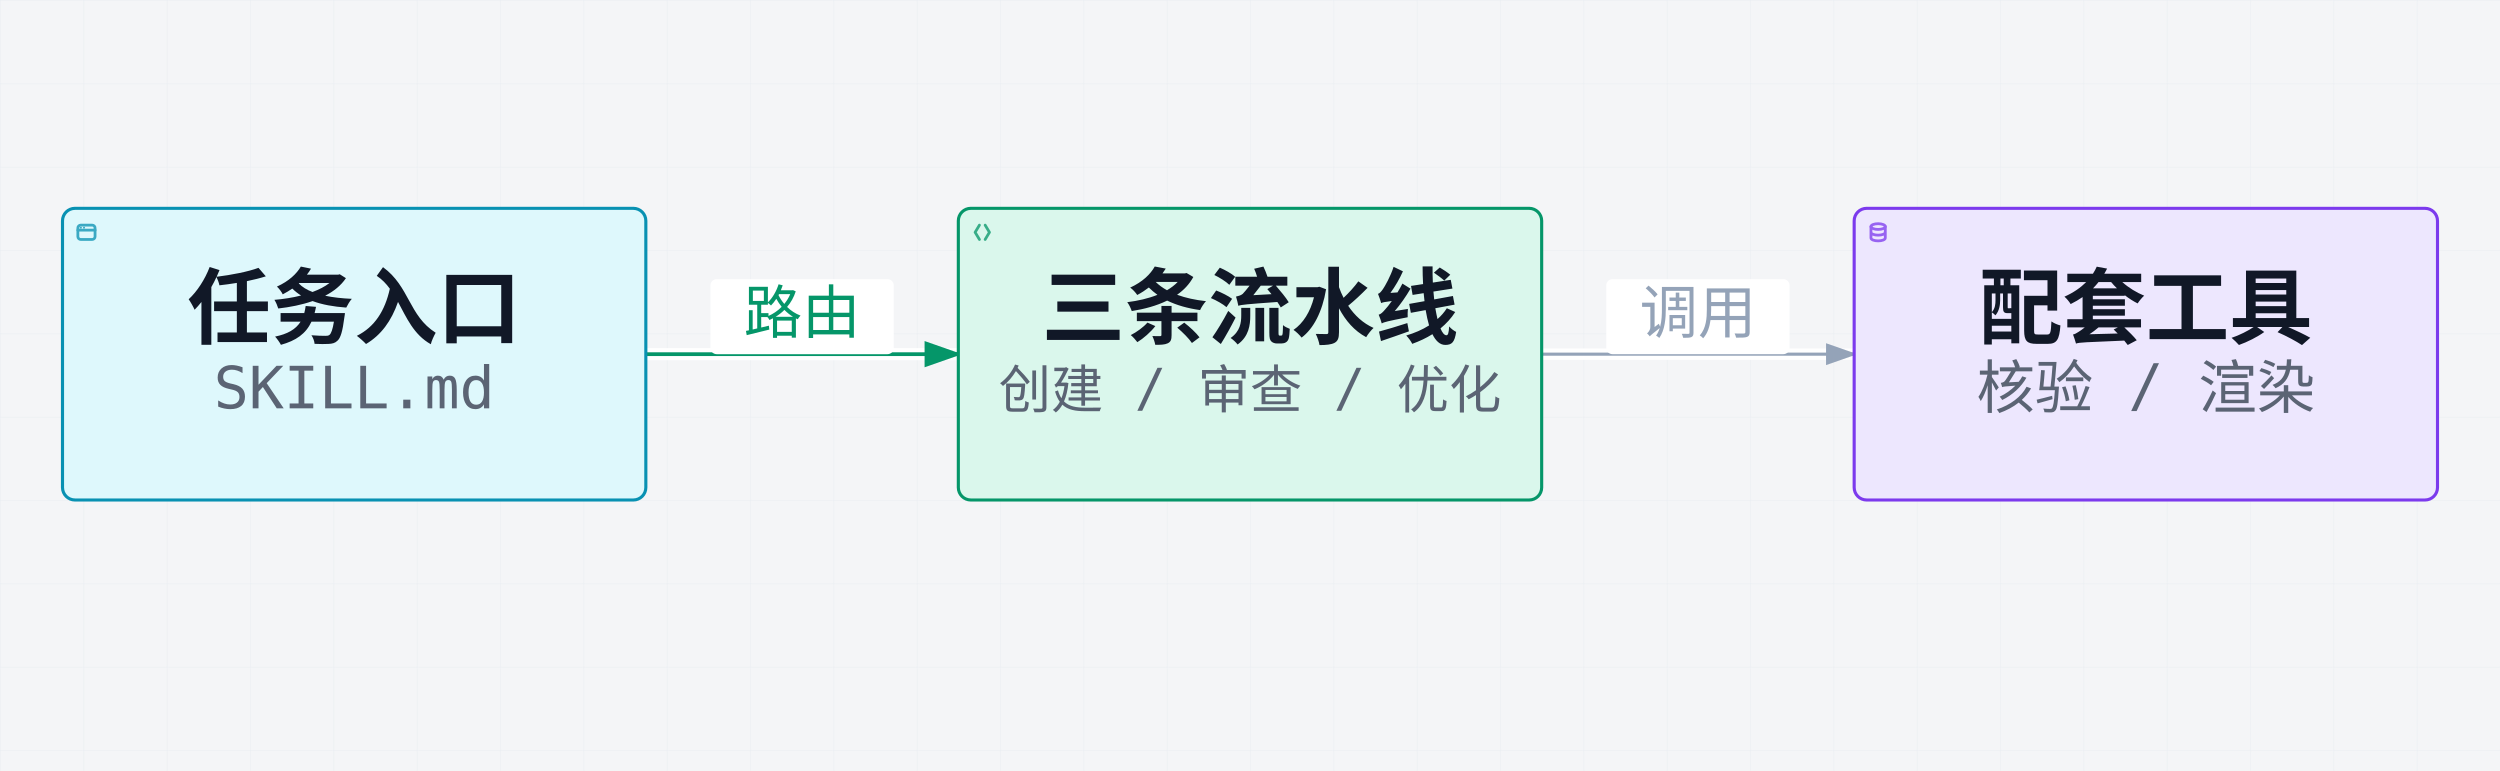
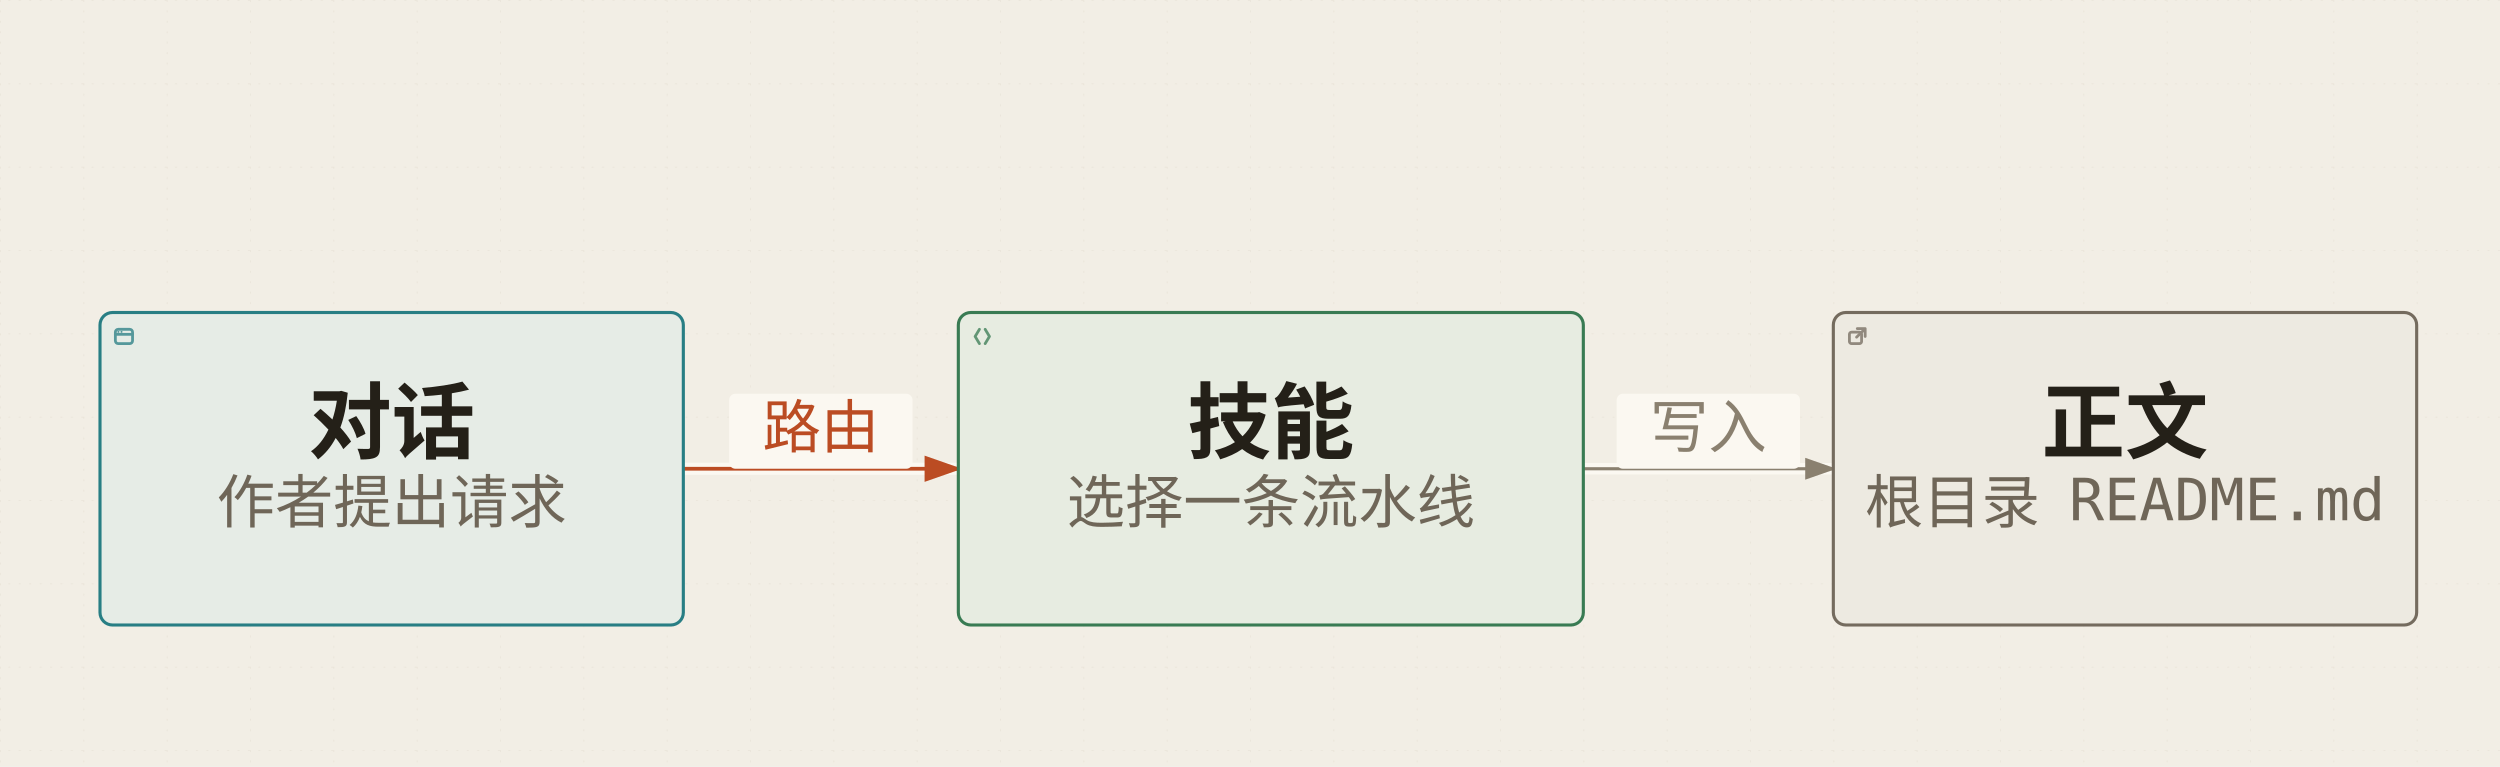
- <svg xmlns="http://www.w3.org/2000/svg" width="1200" height="370" viewBox="0 0 1200 370" data-theme="light" role="img" lang="zh-CN" aria-labelledby="archify-diagram-title archify-diagram-description" data-preset="classic" data-quality-profile="showcase" data-diagram-type="architecture" data-reader-fit="authored-height">
+ <svg xmlns="http://www.w3.org/2000/svg" width="1200" height="368" viewBox="0 0 1200 368" data-theme="light" role="img" lang="zh-CN" aria-labelledby="archify-diagram-title archify-diagram-description" data-preset="editorial" data-quality-profile="showcase" data-reader-fit="intrinsic-height" data-reader-min-text="7.5" data-reader-primary-text="14">
  <style>

svg {
  font-family: 'JetBrains Mono', ui-monospace, SFMono-Regular, Menlo, Consolas, 'DejaVu Sans Mono', 'Liberation Mono', 'Noto Sans Mono CJK SC', 'PingFang SC', 'Hiragino Sans GB', 'Microsoft YaHei', monospace;
}

.c-grid {
-   stroke: #e9edf2;
+   stroke: #d8d0c2;
  fill: none;
}

.c-mask {
-   fill: #ffffff;
+   fill: #fbf8f1;
  stroke: none;
}

.c-lane-rule {
-   stroke: #cbd5e1;
+   stroke: #b8aa94;
  fill: none;
  opacity: 0.7;
}

.c-lane-wash {
-   fill: rgba(248, 250, 252, 0.65);
+   fill: rgba(229, 221, 207, 0.42);
  stroke: none;
}

.c-frontend {
-   fill: rgba(34, 211, 238, 0.15);
-   stroke: #0891b2;
+   fill: rgba(31, 117, 126, 0.09);
+   stroke: #287e84;
}

.c-backend {
-   fill: rgba(52, 211, 153, 0.18);
-   stroke: #059669;
+   fill: rgba(42, 119, 75, 0.09);
+   stroke: #397b53;
}

.c-database {
-   fill: rgba(167, 139, 250, 0.2);
-   stroke: #7c3aed;
+   fill: rgba(105, 75, 130, 0.09);
+   stroke: #765d86;
}

.c-cloud {
-   fill: rgba(251, 191, 36, 0.18);
-   stroke: #d97706;
+   fill: rgba(157, 103, 31, 0.1);
+   stroke: #9a671f;
}

.c-security {
-   fill: rgba(251, 113, 133, 0.15);
-   stroke: #e11d48;
+   fill: rgba(153, 58, 52, 0.09);
+   stroke: #9e463f;
}

.c-messagebus {
-   fill: rgba(251, 146, 60, 0.15);
-   stroke: #ea580c;
+   fill: rgba(182, 70, 27, 0.09);
+   stroke: #ad4b25;
}

.c-external {
-   fill: rgba(148, 163, 184, 0.18);
-   stroke: #64748b;
+   fill: rgba(101, 91, 75, 0.09);
+   stroke: #746b5e;
}

.t-primary {
-   fill: #111827;
+   fill: #242018;
}

.t-muted {
-   fill: #5b6474;
+   fill: #6f6658;
}

.t-dim {
-   fill: #9aa3b2;
+   fill: #a09788;
}

.t-frontend {
-   fill: #0891b2;
+   fill: #287e84;
}

.t-backend {
-   fill: #059669;
+   fill: #397b53;
}

.t-database {
-   fill: #7c3aed;
+   fill: #765d86;
}

.t-cloud {
-   fill: #d97706;
+   fill: #9a671f;
}

.t-security {
-   fill: #e11d48;
+   fill: #9e463f;
}

.t-messagebus {
-   fill: #ea580c;
+   fill: #ad4b25;
}

.t-external {
-   fill: #64748b;
+   fill: #746b5e;
}

.t-edge-default {
-   fill: #94a3b8;
+   fill: #8a806f;
}

.t-edge-emphasis {
-   fill: #059669;
+   fill: #bb4c23;
}

.t-edge-security {
-   fill: #e11d48;
+   fill: #9e463f;
}

.t-edge-dashed {
-   fill: #7c3aed;
+   fill: #765d86;
}

svg .semantic-sigil {
  fill: none;
  stroke: currentColor;
  stroke-width: 1.35;
  stroke-linecap: round;
  stroke-linejoin: round;
  opacity: 0.76;
}

svg .semantic-sigil &gt; * {
  vector-effect: non-scaling-stroke;
}

svg .semantic-sigil .sigil-fill {
  fill: currentColor;
  stroke: none;
}

svg .s-frontend {
-   color: #0891b2;
+   color: #287e84;
}

svg .s-backend {
-   color: #059669;
+   color: #397b53;
}

svg .s-database {
-   color: #7c3aed;
+   color: #765d86;
}

svg .s-cloud {
-   color: #d97706;
+   color: #9a671f;
}

svg .s-security {
-   color: #e11d48;
+   color: #9e463f;
}

svg .s-messagebus {
-   color: #ea580c;
+   color: #ad4b25;
}

svg .s-external {
-   color: #64748b;
+   color: #746b5e;
}

svg .brand-mark-badge {
  fill: #fff;
  stroke: none;
}

svg .brand-mark-frame {
  fill: none;
  stroke: #cbd5e1;
  stroke-width: 0.8;
  vector-effect: non-scaling-stroke;
}

svg .brand-mark-fallback {
  fill: none;
  stroke: #475569;
  stroke-width: 1.15;
  stroke-linecap: round;
  stroke-linejoin: round;
}

svg[data-preset="blueprint"] .brand-mark-badge,
svg[data-preset="blueprint"] .brand-mark-frame {
  rx: 1px;
}

svg [data-detail-anchor] {
  transform-box: fill-box;
  transform-origin: center;
}

.a-default {
-   stroke: #94a3b8;
+   stroke: #8a806f;
  fill: none;
}

.a-emphasis {
-   stroke: #059669;
+   stroke: #bb4c23;
  fill: none;
}

.a-security {
-   stroke: #e11d48;
+   stroke: #9e463f;
  fill: none;
  stroke-dasharray: 5,5;
}

.a-dashed {
-   stroke: #7c3aed;
+   stroke: #765d86;
  fill: none;
  stroke-dasharray: 4,4;
}

.m-default {
-   fill: #94a3b8;
+   fill: #8a806f;
}

.m-emphasis {
-   fill: #059669;
+   fill: #bb4c23;
}

.m-security {
-   fill: #e11d48;
+   fill: #9e463f;
}

.m-dashed {
-   fill: #7c3aed;
+   fill: #765d86;
}

svg [data-node-id] &gt; .c-mask {
  fill-opacity: 1;
}

svg[data-preset="editorial"] .c-grid {
  stroke-dasharray: 1 4;
  opacity: 0.48;
}

svg[data-preset="editorial"] .c-region {
  fill: rgba(251, 191, 36, 0.05);
  stroke-dasharray: 9 4;
}

svg[data-preset="blueprint"] .c-grid {
  stroke-dasharray: 1 3;
  opacity: 0.78;
}

svg[data-preset="blueprint"] .c-region {
  fill: rgba(251, 191, 36, 0.05);
  stroke-dasharray: 12 4 2 4;
}

svg[data-preset="blueprint"] .c-security-group,
svg[data-preset="blueprint"] .c-lane {
  stroke-dasharray: 7 3;
}

.c-security-group {
  fill: transparent;
-   stroke: #e11d48;
+   stroke: #9e463f;
  stroke-dasharray: 4,4;
}

.c-region {
  fill: rgba(251, 191, 36, 0.05);
-   stroke: #d97706;
+   stroke: #9a671f;
  stroke-dasharray: 8,4;
}

.c-lane {
-   fill: rgba(248, 250, 252, 0.65);
-   stroke: #cbd5e1;
+   fill: rgba(229, 221, 207, 0.42);
+   stroke: #b8aa94;
  stroke-dasharray: 6,6;
}
</style>
-   <rect width="1200" height="370" fill="#f4f5f7" />
+   <rect width="1200" height="368" fill="#f2eee5" />
  <g id="diagram-content" transform="scale(1)">
    <defs>
      <marker id="arrowhead" markerWidth="10" markerHeight="7" refX="9" refY="3.5" orient="auto">
        <polygon points="0 0, 10 3.5, 0 7" class="m-default" />
      </marker>
      <marker id="arrowhead-emphasis" markerWidth="10" markerHeight="7" refX="9" refY="3.5" orient="auto">
        <polygon points="0 0, 10 3.5, 0 7" class="m-emphasis" />
      </marker>
      <marker id="arrowhead-security" markerWidth="10" markerHeight="7" refX="9" refY="3.5" orient="auto">
        <polygon points="0 0, 10 3.5, 0 7" class="m-security" />
      </marker>
      <marker id="arrowhead-dashed" markerWidth="10" markerHeight="7" refX="9" refY="3.5" orient="auto">
        <polygon points="0 0, 10 3.5, 0 7" class="m-dashed" />
      </marker>
      <pattern id="grid" width="40" height="40" patternUnits="userSpaceOnUse">
        <path d="M 40 0 L 0 0 0 40" class="c-grid" stroke-width="0.5" />
      </pattern>
    </defs>
    <rect width="100%" height="100%" fill="url(#grid)" />
    <g data-graph-role="automatic-crossover">
-       <path data-graph-role="automatic-crossover-underlay" d="M 310 170 L 460 170" fill="none" stroke="#ffffff" stroke-width="5.8" stroke-linecap="round" stroke-linejoin="round" pointer-events="none" />
-       <path data-edge-from="entry" data-edge-to="pipelines" data-edge-label="路由" data-edge-key="0" data-edge-id="route" data-composition-points="310,170;460,170" data-composition-crossover="halo" data-composition-independent="true" d="M 310 170 L 460 170" class="a-emphasis" stroke-width="1.8" marker-end="url(#arrowhead-emphasis)" />
+       <path data-graph-role="automatic-crossover-underlay" d="M 328 225 L 460 225" fill="none" stroke="#fbf8f1" stroke-width="5.8" stroke-linecap="round" stroke-linejoin="round" pointer-events="none" />
+       <path data-edge-from="chat" data-edge-to="skill" data-edge-label="路由" data-edge-key="0" data-edge-id="choose" data-composition-points="328,225;460,225" data-composition-crossover="halo" data-composition-independent="true" d="M 328 225 L 460 225" class="a-emphasis" stroke-width="1.8" marker-end="url(#arrowhead-emphasis)" />
    </g>
    <g data-graph-role="automatic-crossover">
-       <path data-graph-role="automatic-crossover-underlay" d="M 740 170 L 890 170" fill="none" stroke="#ffffff" stroke-width="5.5" stroke-linecap="round" stroke-linejoin="round" pointer-events="none" />
-       <path data-edge-from="pipelines" data-edge-to="tools" data-edge-label="调用" data-edge-key="1" data-edge-id="invoke" data-composition-points="740,170;890,170" data-composition-crossover="halo" data-composition-independent="true" d="M 740 170 L 890 170" class="a-default" stroke-width="1.5" marker-end="url(#arrowhead)" />
-     </g>
-     <g id="node-entry" data-node-id="entry" data-node-label="任务入口" aria-label="聚焦任务入口，SKILL.md, 架构组件" data-node-kind="frontend" data-node-sublabel="SKILL.md" data-node-context="架构组件">
-       <rect x="30" y="100" width="280" height="140" rx="6" class="c-mask" />
-       <rect x="30" y="100" width="280" height="140" rx="6" class="c-frontend" stroke-width="1.5" />
-       <g aria-hidden="true" data-semantic-sigil="frontend" class="semantic-sigil s-frontend" transform="translate(36 106) scale(0.6875)">
+       <path data-graph-role="automatic-crossover-underlay" d="M 760 225 L 880 225" fill="none" stroke="#fbf8f1" stroke-width="5.5" stroke-linecap="round" stroke-linejoin="round" pointer-events="none" />
+       <path data-edge-from="skill" data-edge-to="page" data-edge-label="写入" data-edge-key="1" data-edge-id="write" data-composition-points="760,225;880,225" data-composition-crossover="halo" data-composition-independent="true" d="M 760 225 L 880 225" class="a-default" stroke-width="1.5" marker-end="url(#arrowhead)" />
+     </g>
+     <g id="node-chat" data-node-id="chat" data-node-label="对话" aria-label="聚焦对话，作者提出请求, 架构组件" data-node-kind="frontend" data-node-sublabel="作者提出请求" data-node-context="架构组件">
+       <rect x="48" y="150" width="280" height="150" rx="6" class="c-mask" />
+       <rect x="48" y="150" width="280" height="150" rx="6" class="c-frontend" stroke-width="1.5" />
+       <g aria-hidden="true" data-semantic-sigil="frontend" class="semantic-sigil s-frontend" transform="translate(54 156) scale(0.6875)">
        <rect x="2" y="3" width="12" height="10" rx="2" />
        <path d="M2 6.5h12" />
        <circle cx="4.1" cy="4.8" r=".7" class="sigil-fill" />
        <circle cx="6.3" cy="4.8" r=".7" class="sigil-fill" />
      </g>
-       <text data-node-label="" data-detail-anchor="" x="170" y="162" class="t-primary" font-size="40" font-weight="600" text-anchor="middle">任务入口</text>
-       <text data-detail="context" x="170" y="196" class="t-muted" font-size="28" text-anchor="middle">SKILL.md</text>
-     </g>
-     <g id="node-pipelines" data-node-id="pipelines" data-node-label="三条流水线" aria-label="聚焦三条流水线，创建 / 审查 / 优化, 架构组件" data-node-kind="backend" data-node-sublabel="创建 / 审查 / 优化" data-node-context="架构组件">
-       <rect x="460" y="100" width="280" height="140" rx="6" class="c-mask" />
-       <rect x="460" y="100" width="280" height="140" rx="6" class="c-backend" stroke-width="1.5" />
-       <g aria-hidden="true" data-semantic-sigil="backend" class="semantic-sigil s-backend" transform="translate(466 106) scale(0.6875)">
+       <text data-node-label="" data-detail-anchor="" x="188" y="217" class="t-primary" font-size="40" font-weight="600" text-anchor="middle">对话</text>
+       <text data-detail="context" x="188" y="251" class="t-muted" font-size="28" text-anchor="middle">作者提出请求</text>
+     </g>
+     <g id="node-skill" data-node-id="skill" data-node-label="技能" aria-label="聚焦技能，选择一条流水线, 架构组件" data-node-kind="backend" data-node-sublabel="选择一条流水线" data-node-context="架构组件">
+       <rect x="460" y="150" width="300" height="150" rx="6" class="c-mask" />
+       <rect x="460" y="150" width="300" height="150" rx="6" class="c-backend" stroke-width="1.5" />
+       <g aria-hidden="true" data-semantic-sigil="backend" class="semantic-sigil s-backend" transform="translate(466 156) scale(0.6875)">
        <path d="M6 3 3 8l3 5M10 3l3 5-3 5" />
      </g>
-       <text data-node-label="" data-detail-anchor="" x="600" y="162" class="t-primary" font-size="40" font-weight="600" text-anchor="middle">三条流水线</text>
-       <text data-detail="context" x="600" y="196" class="t-muted" font-size="25.1" text-anchor="middle">创建 / 审查 / 优化</text>
-     </g>
-     <g id="node-tools" data-node-id="tools" data-node-label="配套工具" aria-label="聚焦配套工具，核验 / 渲染, 架构组件" data-node-kind="database" data-node-sublabel="核验 / 渲染" data-node-context="架构组件">
-       <rect x="890" y="100" width="280" height="140" rx="6" class="c-mask" />
-       <rect x="890" y="100" width="280" height="140" rx="6" class="c-database" stroke-width="1.5" />
-       <g aria-hidden="true" data-semantic-sigil="database" class="semantic-sigil s-database" transform="translate(896 106) scale(0.6875)">
-         <ellipse cx="8" cy="4" rx="5" ry="2" />
-         <path d="M3 4v8c0 1.1 2.2 2 5 2s5-.9 5-2V4M3 8c0 1.1 2.2 2 5 2s5-.9 5-2" />
+       <text data-node-label="" data-detail-anchor="" x="610" y="217" class="t-primary" font-size="40" font-weight="600" text-anchor="middle">技能</text>
+       <text data-detail="context" x="610" y="251" class="t-muted" font-size="28" text-anchor="middle">选择一条流水线</text>
+     </g>
+     <g id="node-page" data-node-id="page" data-node-label="正文" aria-label="聚焦正文，根目录 README.md, 架构组件" data-node-kind="external" data-node-sublabel="根目录 README.md" data-node-context="架构组件">
+       <rect x="880" y="150" width="280" height="150" rx="6" class="c-mask" />
+       <rect x="880" y="150" width="280" height="150" rx="6" class="c-external" stroke-width="1.5" />
+       <g aria-hidden="true" data-semantic-sigil="external" class="semantic-sigil s-external" transform="translate(886 156) scale(0.6875)">
+         <rect x="2.5" y="5" width="8.5" height="8" rx="1.5" />
+         <path d="M8 2.5h5.5V8M13.5 2.5 7.5 8.5" />
      </g>
-       <text data-node-label="" data-detail-anchor="" x="1030" y="162" class="t-primary" font-size="40" font-weight="600" text-anchor="middle">配套工具</text>
-       <text data-detail="context" x="1030" y="196" class="t-muted" font-size="28" text-anchor="middle">核验 / 渲染</text>
-     </g>
-     <g data-detail="context" data-edge-from="entry" data-edge-to="pipelines" data-edge-label="路由" data-edge-key="0" data-edge-id="route">
-       <rect x="341" y="134" width="88" height="36" rx="3" class="c-mask" />
-       <text x="385" y="160" class="t-edge-emphasis" font-size="28" text-anchor="middle">路由</text>
-     </g>
-     <g data-detail="context" data-edge-from="pipelines" data-edge-to="tools" data-edge-label="调用" data-edge-key="1" data-edge-id="invoke">
-       <rect x="771" y="134" width="88" height="36" rx="3" class="c-mask" />
-       <text x="815" y="160" class="t-edge-default" font-size="28" text-anchor="middle">调用</text>
+       <text data-node-label="" data-detail-anchor="" x="1020" y="217" class="t-primary" font-size="40" font-weight="600" text-anchor="middle">正文</text>
+       <text data-detail="context" x="1020" y="251" class="t-muted" font-size="28" text-anchor="middle">根目录 README.md</text>
+     </g>
+     <g data-detail="context" data-edge-from="chat" data-edge-to="skill" data-edge-label="路由" data-edge-key="0" data-edge-id="choose">
+       <rect x="350" y="189" width="88" height="36" rx="3" class="c-mask" />
+       <text x="394" y="215" class="t-edge-emphasis" font-size="28" text-anchor="middle">路由</text>
+     </g>
+     <g data-detail="context" data-edge-from="skill" data-edge-to="page" data-edge-label="写入" data-edge-key="1" data-edge-id="write">
+       <rect x="776" y="189" width="88" height="36" rx="3" class="c-mask" />
+       <text x="820" y="215" class="t-edge-default" font-size="28" text-anchor="middle">写入</text>
    </g>
  </g>
</svg>
